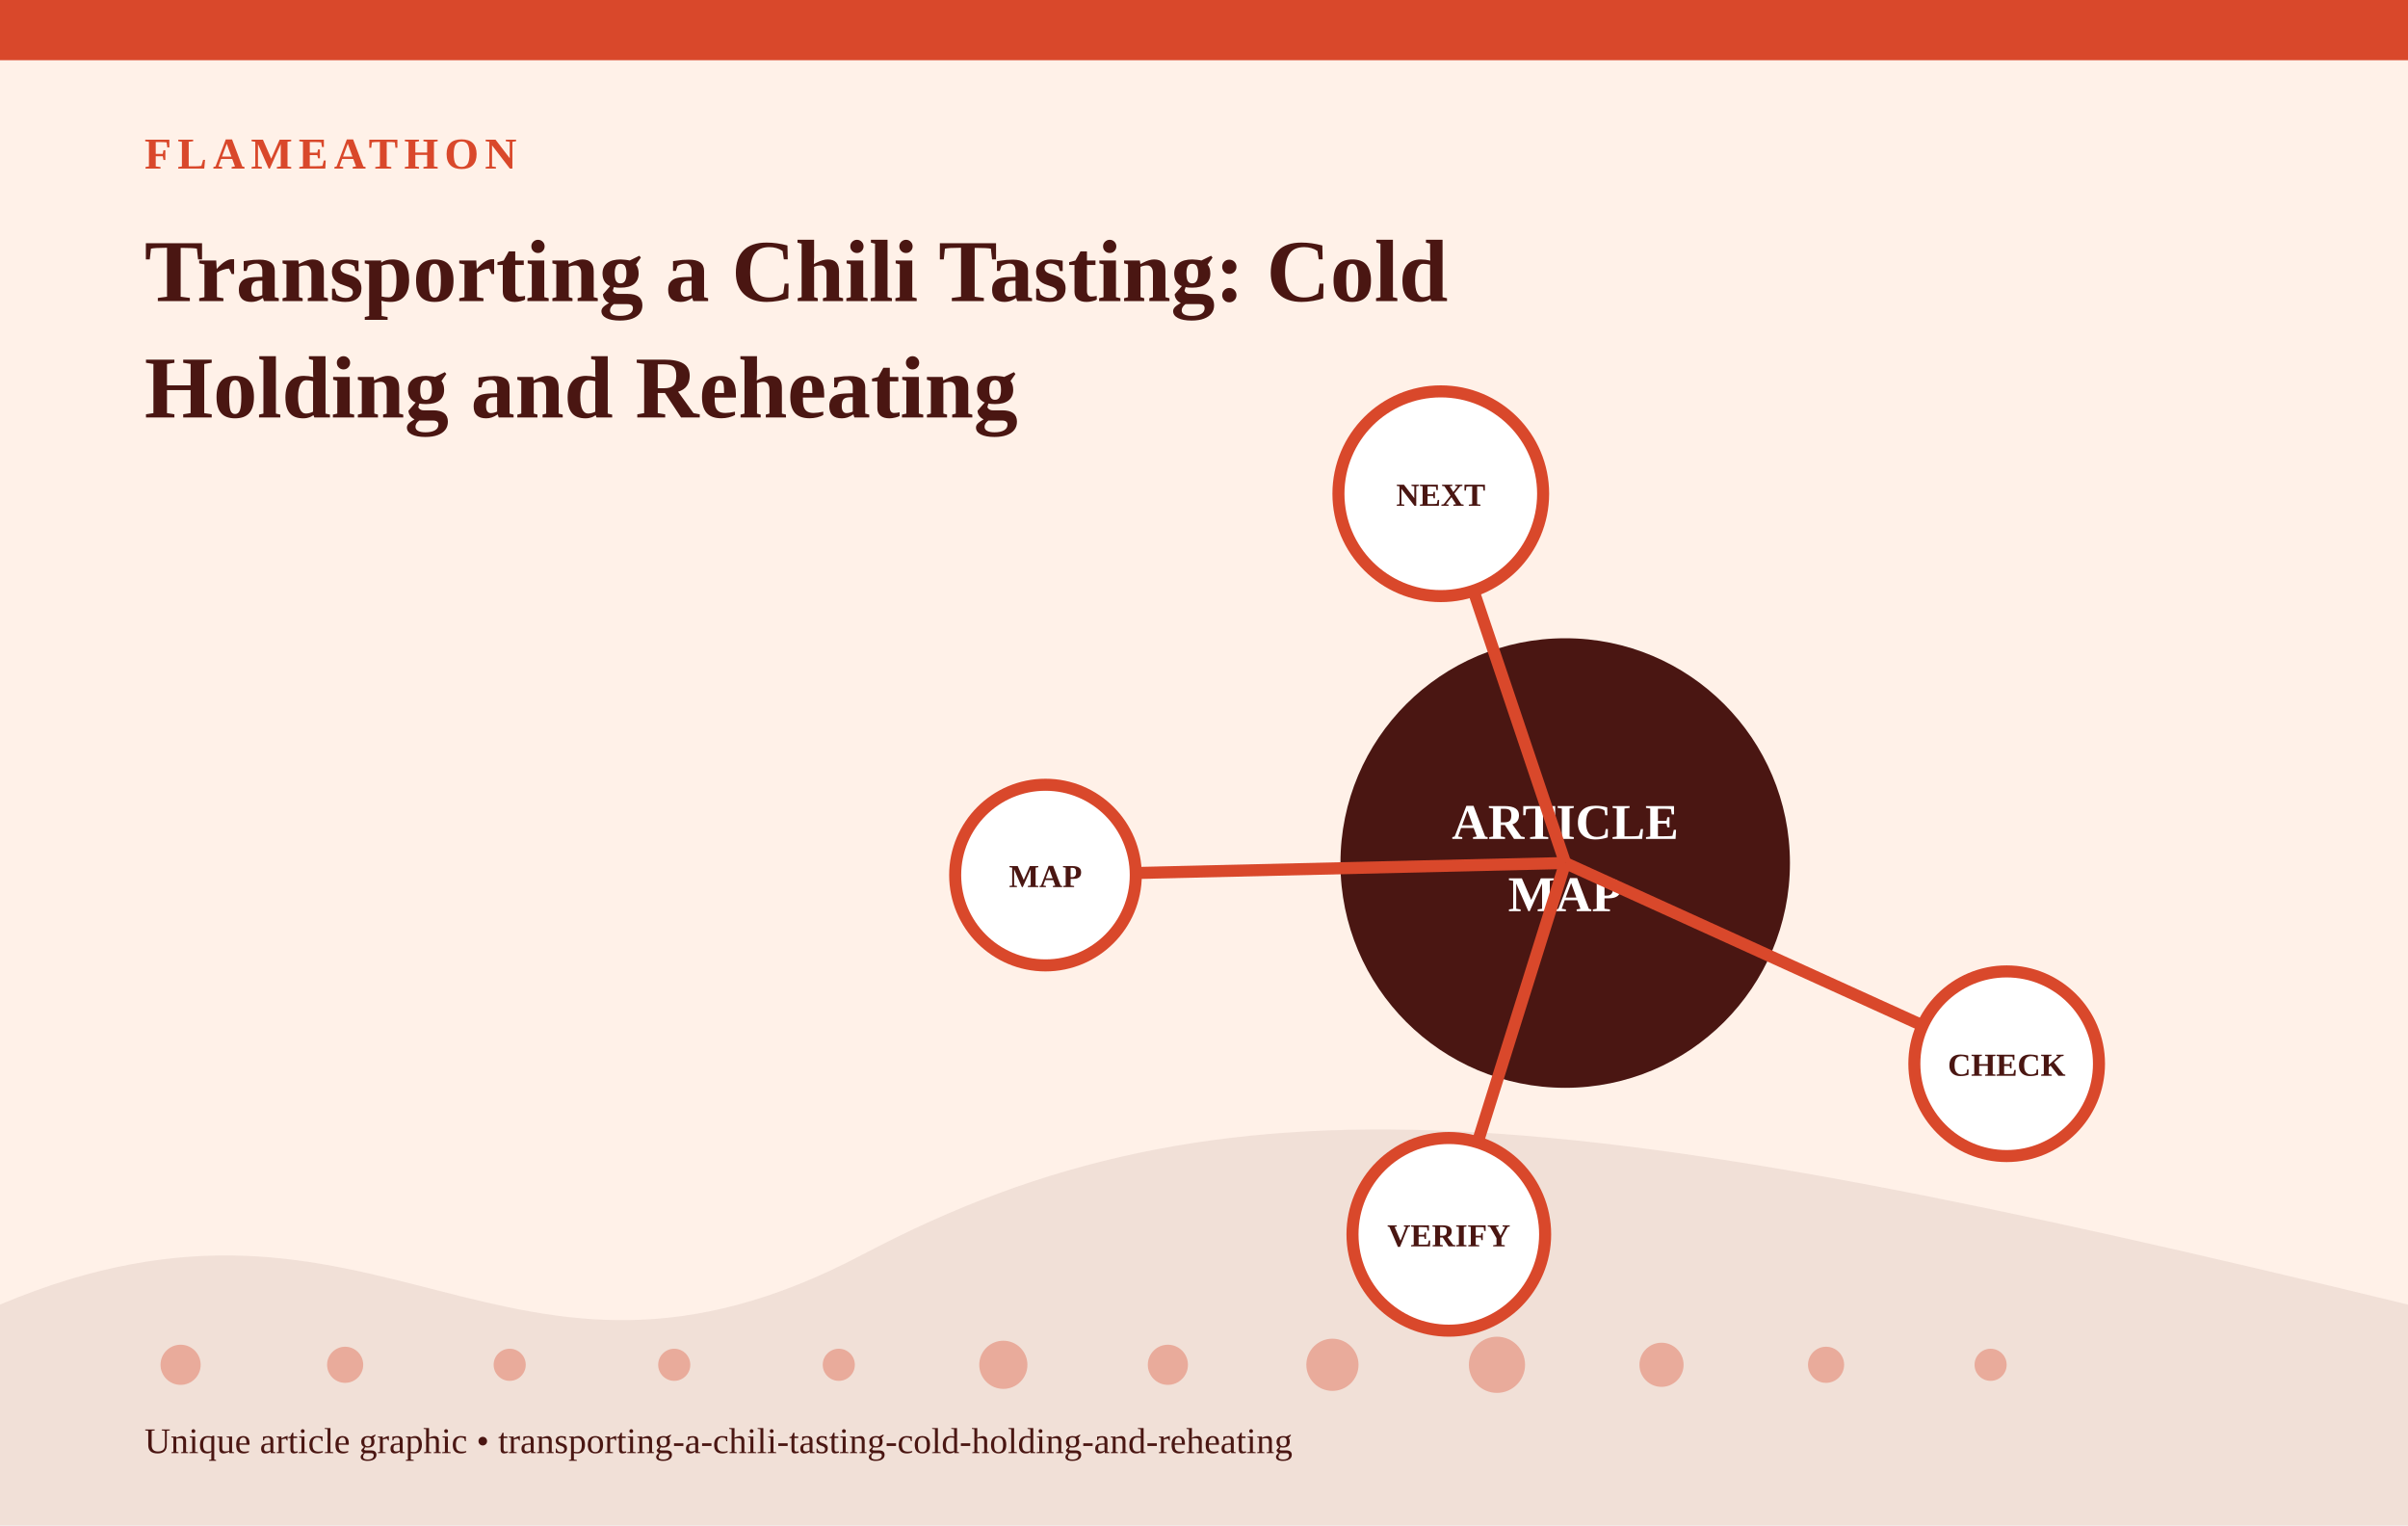
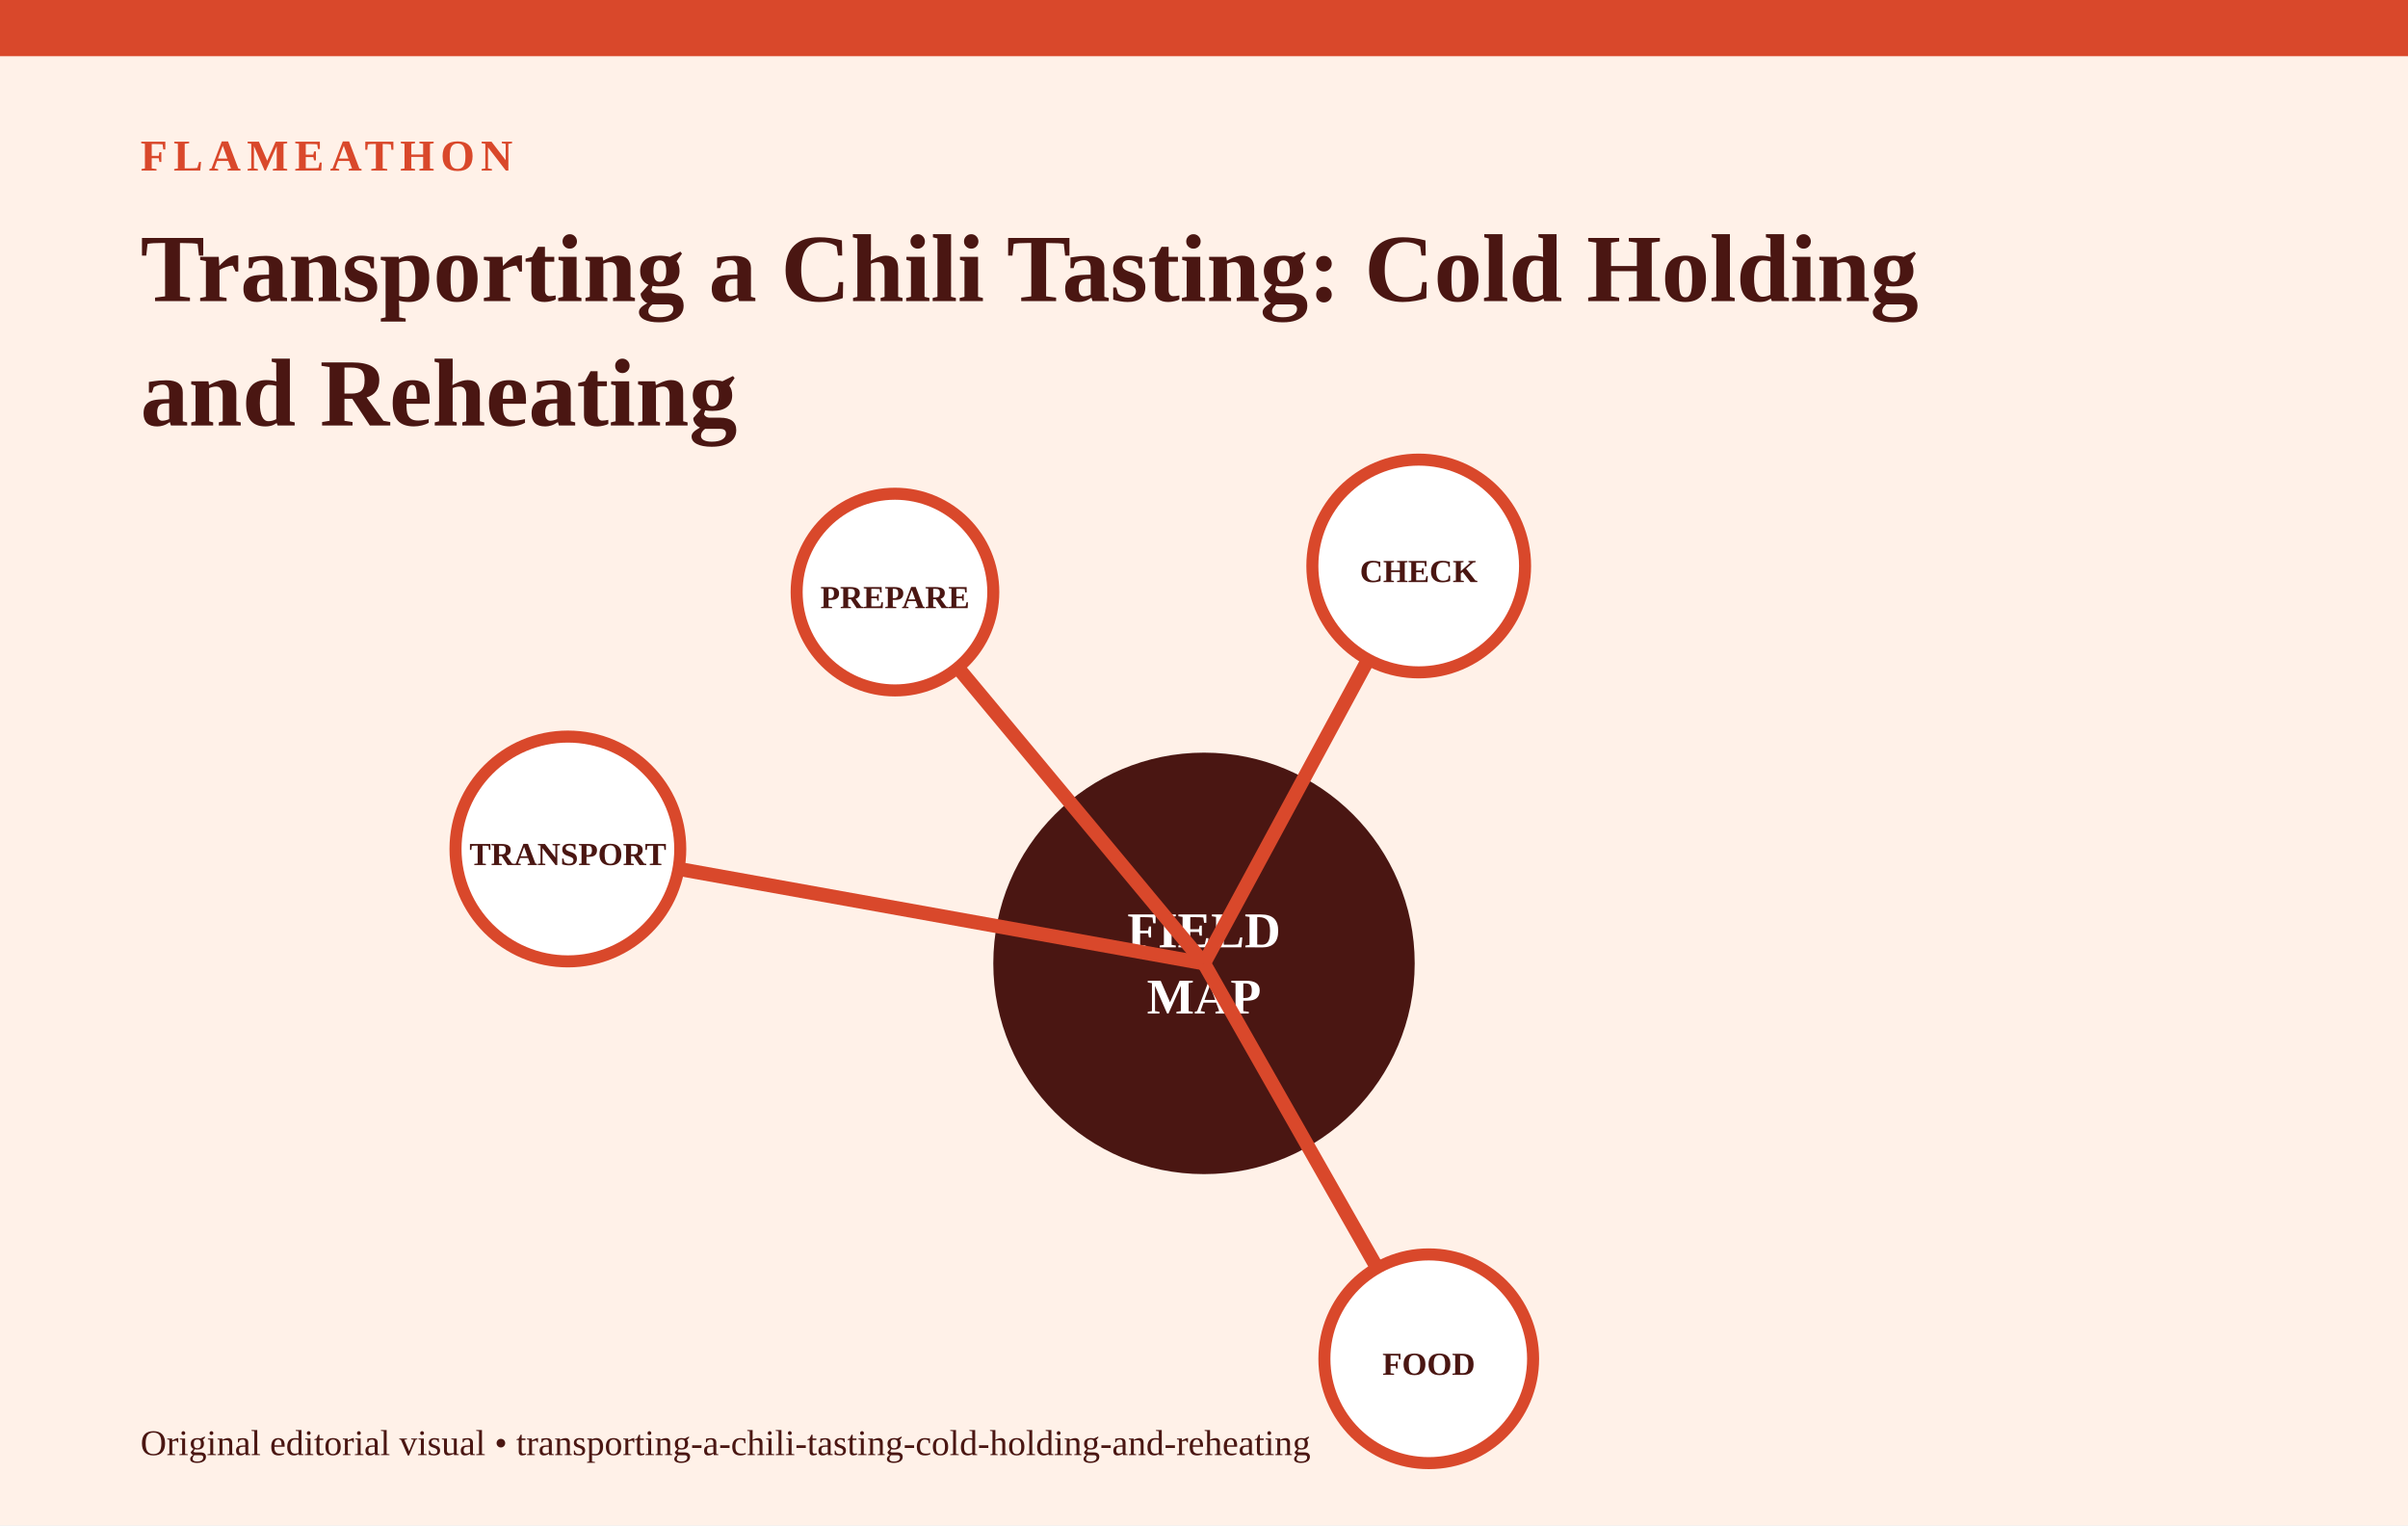
- <svg xmlns="http://www.w3.org/2000/svg" width="1200" height="760" viewBox="0 0 1200 760" role="img" aria-labelledby="title desc">
-   <rect width="1200" height="760" fill="#fff1e8" />
-   <rect width="1200" height="30" fill="#d9482b" />
-   <path d="M0 650 C190 570 250 720 430 625 S780 548 1200 650 L1200 760 L0 760 Z" fill="#4a1612" opacity="0.08" />
-   <text x="72" y="84" fill="#d9482b" font-size="22" font-weight="800" letter-spacing="3">FLAMEATHON</text>
-   <text x="72" y="150" fill="#4a1612" font-size="44" font-weight="800">Transporting a Chili Tasting: Cold</text>
-   <text x="72" y="208" fill="#4a1612" font-size="44" font-weight="800">Holding and Reheating</text>
-   <circle cx="780" cy="430" r="112" fill="#4a1612" />
-   <text x="780" y="418" text-anchor="middle" fill="white" font-size="25" font-weight="800">ARTICLE</text>
-   <text x="780" y="454" text-anchor="middle" fill="white" font-size="25" font-weight="800">MAP</text>
-   <line x1="780" y1="430" x2="1000" y2="530" stroke="#d9482b" stroke-width="6" />
-   <circle cx="1000" cy="530" r="46" fill="white" stroke="#d9482b" stroke-width="6" />
-   <text x="1000" y="536" text-anchor="middle" fill="#4a1612" font-size="16" font-weight="800">CHECK</text>
-   <line x1="780" y1="430" x2="722" y2="615" stroke="#d9482b" stroke-width="6" />
-   <circle cx="722" cy="615" r="48" fill="white" stroke="#d9482b" stroke-width="6" />
-   <text x="722" y="621" text-anchor="middle" fill="#4a1612" font-size="16" font-weight="800">VERIFY</text>
-   <line x1="780" y1="430" x2="521" y2="436" stroke="#d9482b" stroke-width="6" />
-   <circle cx="521" cy="436" r="45" fill="white" stroke="#d9482b" stroke-width="6" />
-   <text x="521" y="442" text-anchor="middle" fill="#4a1612" font-size="16" font-weight="800">MAP</text>
-   <line x1="780" y1="430" x2="718" y2="246" stroke="#d9482b" stroke-width="6" />
-   <circle cx="718" cy="246" r="51" fill="white" stroke="#d9482b" stroke-width="6" />
-   <text x="718" y="252" text-anchor="middle" fill="#4a1612" font-size="16" font-weight="800">NEXT</text>
-   <circle cx="90" cy="680" r="10" fill="#d9482b" opacity="0.35" />
-   <circle cx="172" cy="680" r="9" fill="#d9482b" opacity="0.35" />
-   <circle cx="254" cy="680" r="8" fill="#d9482b" opacity="0.35" />
-   <circle cx="336" cy="680" r="8" fill="#d9482b" opacity="0.35" />
-   <circle cx="418" cy="680" r="8" fill="#d9482b" opacity="0.35" />
-   <circle cx="500" cy="680" r="12" fill="#d9482b" opacity="0.35" />
-   <circle cx="582" cy="680" r="10" fill="#d9482b" opacity="0.35" />
-   <circle cx="664" cy="680" r="13" fill="#d9482b" opacity="0.35" />
-   <circle cx="746" cy="680" r="14" fill="#d9482b" opacity="0.35" />
-   <circle cx="828" cy="680" r="11" fill="#d9482b" opacity="0.35" />
-   <circle cx="910" cy="680" r="9" fill="#d9482b" opacity="0.35" />
-   <circle cx="992" cy="680" r="8" fill="#d9482b" opacity="0.35" />
-   <text x="72" y="724" fill="#4a1612" font-size="18">Unique article graphic • transporting-a-chili-tasting-cold-holding-and-reheating</text>
+ <svg xmlns="http://www.w3.org/2000/svg" width="1200" height="760" viewBox="0 0 1200 760" role="img" aria-labelledby="t d">
+   <rect width="1200" height="760" fill="#FFF1E8" />
+   <rect width="1200" height="28" fill="#D9482B" />
+   <text x="70" y="85" fill="#D9482B" font-size="22" font-weight="700" letter-spacing="3">FLAMEATHON</text>
+   <text x="70" y="150" fill="#4A1612" font-size="48" font-weight="700">Transporting a Chili Tasting: Cold Holding</text>
+   <text x="70" y="212" fill="#4A1612" font-size="48" font-weight="700">and Reheating</text>
+   <circle cx="600" cy="480" r="105" fill="#4A1612" />
+   <text x="600" y="472" text-anchor="middle" fill="white" font-size="25" font-weight="700">FIELD</text>
+   <text x="600" y="505" text-anchor="middle" fill="white" font-size="25" font-weight="700">MAP</text>
+   <g>
+     <line x1="600" y1="480" x2="712" y2="677" stroke="#D9482B" stroke-width="7" />
+     <circle cx="712" cy="677" r="52" fill="white" stroke="#D9482B" stroke-width="6" />
+     <text x="712" y="685" text-anchor="middle" fill="#4A1612" font-size="16" font-weight="700">FOOD</text>
+   </g>
+   <g>
+     <line x1="600" y1="480" x2="283" y2="423" stroke="#D9482B" stroke-width="7" />
+     <circle cx="283" cy="423" r="56" fill="white" stroke="#D9482B" stroke-width="6" />
+     <text x="283" y="431" text-anchor="middle" fill="#4A1612" font-size="16" font-weight="700">TRANSPORT</text>
+   </g>
+   <g>
+     <line x1="600" y1="480" x2="446" y2="295" stroke="#D9482B" stroke-width="7" />
+     <circle cx="446" cy="295" r="49" fill="white" stroke="#D9482B" stroke-width="6" />
+     <text x="446" y="303" text-anchor="middle" fill="#4A1612" font-size="16" font-weight="700">PREPARE</text>
+   </g>
+   <g>
+     <line x1="600" y1="480" x2="707" y2="282" stroke="#D9482B" stroke-width="7" />
+     <circle cx="707" cy="282" r="53" fill="white" stroke="#D9482B" stroke-width="6" />
+     <text x="707" y="290" text-anchor="middle" fill="#4A1612" font-size="16" font-weight="700">CHECK</text>
+   </g>
+   <text x="70" y="725" fill="#4A1612" font-size="18">Original editorial visual • transporting-a-chili-tasting-cold-holding-and-reheating</text>
</svg>
